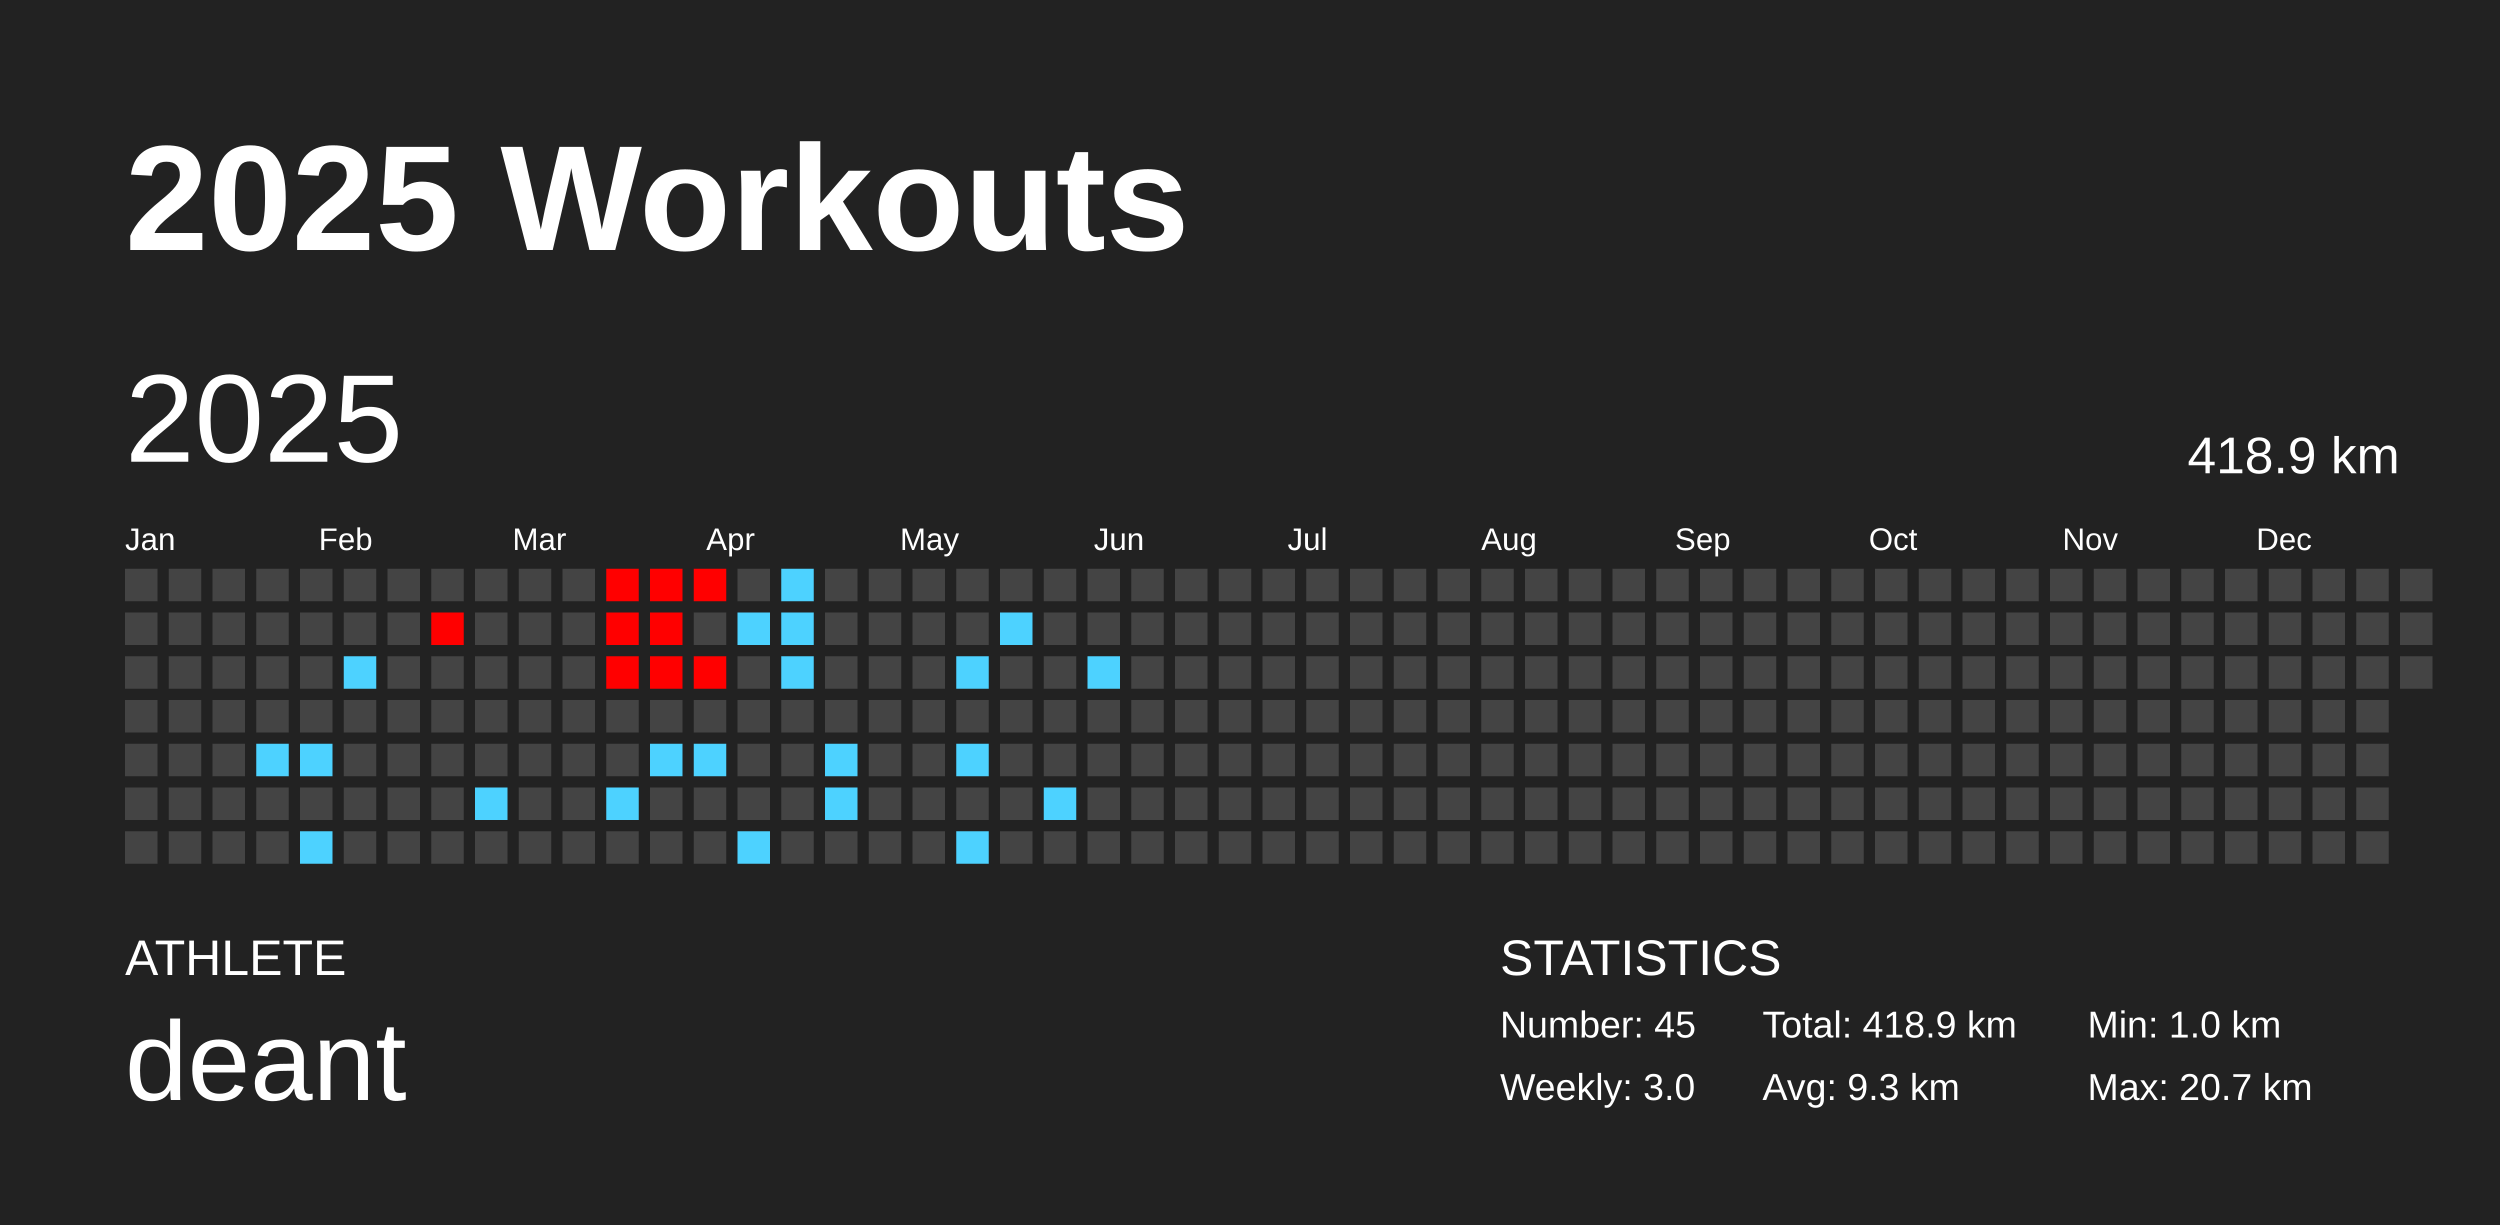
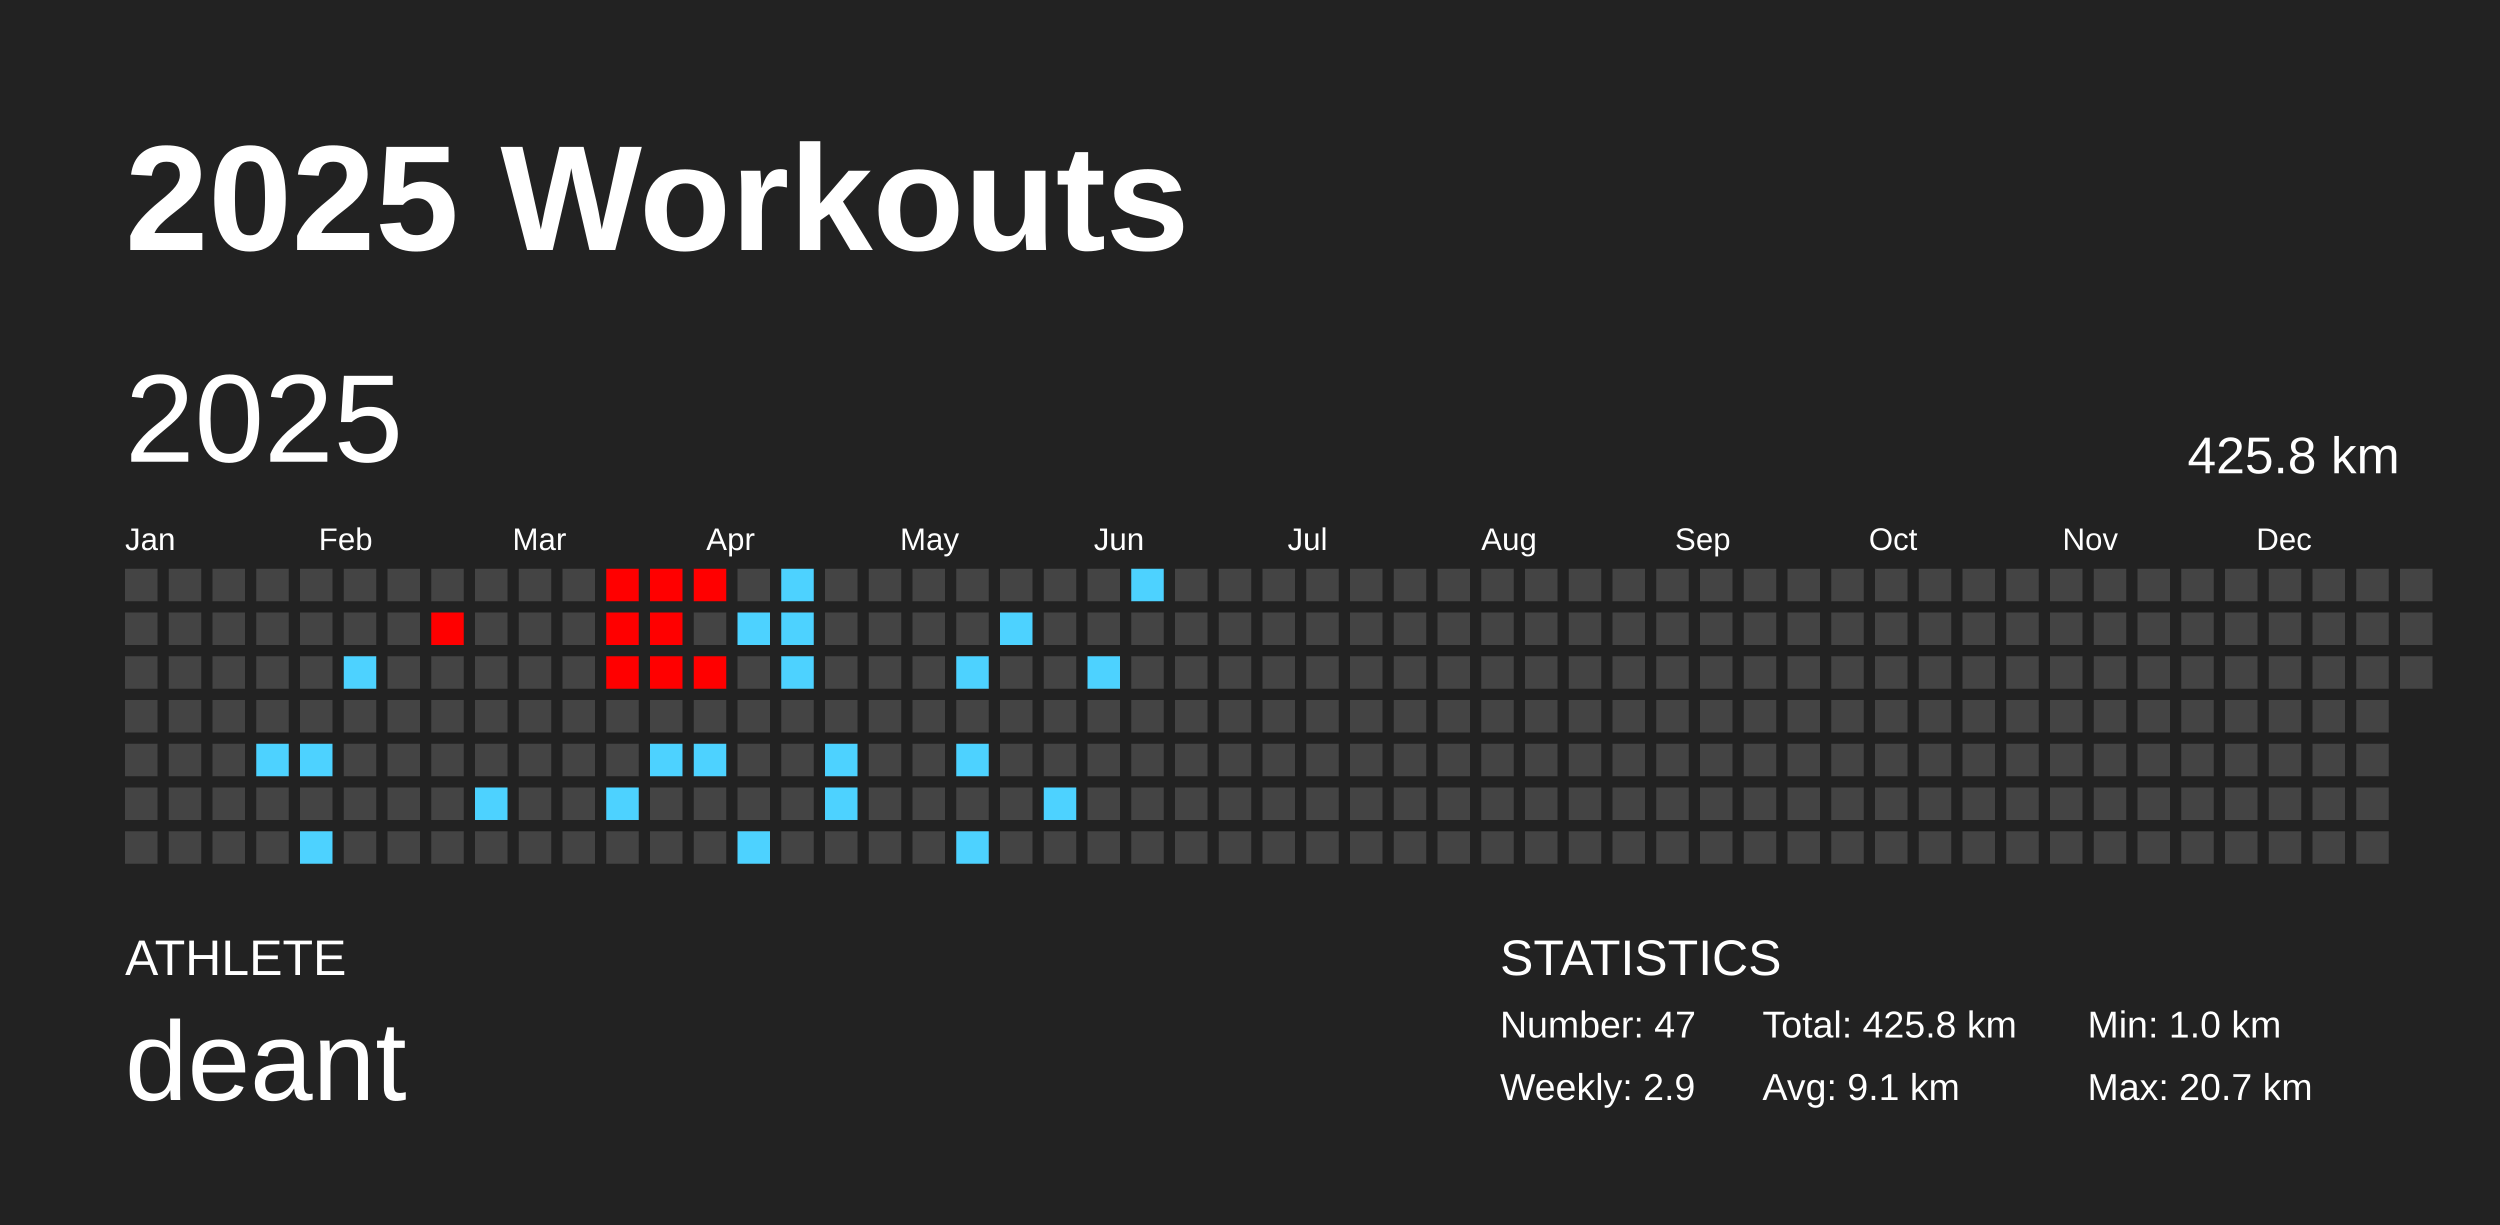
<svg xmlns="http://www.w3.org/2000/svg" baseProfile="full" height="98mm" version="1.1" viewBox="0,0,200,98" width="200mm">
  <defs />
  <rect fill="#222222" height="98" width="200" x="0" y="0" />
  <text fill="#FFFFFF" style="font-size:12px; font-family:Arial; font-weight:bold;" x="10" y="20">2025 Workouts</text>
  <text fill="#FFFFFF" style="font-size:4px; font-family:Arial" x="10" y="78">ATHLETE</text>
  <text fill="#FFFFFF" style="font-size:9px; font-family:Arial" x="10" y="88">deant</text>
  <text fill="#FFFFFF" style="font-size:4px; font-family:Arial" x="120" y="78">STATISTICS</text>
-   <text fill="#FFFFFF" style="font-size:3px; font-family:Arial" x="120" y="83">Number: 45</text>
-   <text fill="#FFFFFF" style="font-size:3px; font-family:Arial" x="120" y="88">Weekly: 3.0</text>
-   <text fill="#FFFFFF" style="font-size:3px; font-family:Arial" x="141" y="83">Total: 418.9 km</text>
-   <text fill="#FFFFFF" style="font-size:3px; font-family:Arial" x="141" y="88">Avg: 9.3 km</text>
+   <text fill="#FFFFFF" style="font-size:3px; font-family:Arial" x="120" y="83">Number: 47</text>
+   <text fill="#FFFFFF" style="font-size:3px; font-family:Arial" x="120" y="88">Weekly: 2.9</text>
+   <text fill="#FFFFFF" style="font-size:3px; font-family:Arial" x="141" y="83">Total: 425.8 km</text>
+   <text fill="#FFFFFF" style="font-size:3px; font-family:Arial" x="141" y="88">Avg: 9.1 km</text>
  <text fill="#FFFFFF" style="font-size:3px; font-family:Arial" x="167" y="83">Min: 1.0 km</text>
  <text fill="#FFFFFF" style="font-size:3px; font-family:Arial" x="167" y="88">Max: 20.7 km</text>
  <text dominant-baseline="hanging" fill="#FFFFFF" style="font-size:10.0px; font-family:Arial;" x="10" y="30">2025</text>
-   <text dominant-baseline="hanging" fill="#FFFFFF" style="font-size:4.125px; font-family:Arial;" x="175" y="35">418.9 km</text>
+   <text dominant-baseline="hanging" fill="#FFFFFF" style="font-size:4.125px; font-family:Arial;" x="175" y="35">425.8 km</text>
  <text fill="#FFFFFF" style="font-size:2.5px; font-family:Arial" x="10.0" y="44">Jan</text>
  <text fill="#FFFFFF" style="font-size:2.5px; font-family:Arial" x="25.5" y="44">Feb</text>
  <text fill="#FFFFFF" style="font-size:2.5px; font-family:Arial" x="41.0" y="44">Mar</text>
  <text fill="#FFFFFF" style="font-size:2.5px; font-family:Arial" x="56.5" y="44">Apr</text>
  <text fill="#FFFFFF" style="font-size:2.5px; font-family:Arial" x="72.0" y="44">May</text>
  <text fill="#FFFFFF" style="font-size:2.5px; font-family:Arial" x="87.5" y="44">Jun</text>
  <text fill="#FFFFFF" style="font-size:2.5px; font-family:Arial" x="103.0" y="44">Jul</text>
  <text fill="#FFFFFF" style="font-size:2.5px; font-family:Arial" x="118.5" y="44">Aug</text>
  <text fill="#FFFFFF" style="font-size:2.5px; font-family:Arial" x="134.0" y="44">Sep</text>
  <text fill="#FFFFFF" style="font-size:2.5px; font-family:Arial" x="149.5" y="44">Oct</text>
  <text fill="#FFFFFF" style="font-size:2.5px; font-family:Arial" x="165.0" y="44">Nov</text>
  <text fill="#FFFFFF" style="font-size:2.5px; font-family:Arial" x="180.5" y="44">Dec</text>
  <rect fill="#444444" height="2.6" width="2.6" x="10.0" y="45.5" />
  <rect fill="#444444" height="2.6" width="2.6" x="10.0" y="49.0" />
  <rect fill="#444444" height="2.6" width="2.6" x="10.0" y="52.5" />
  <rect fill="#444444" height="2.6" width="2.6" x="10.0" y="56.0" />
  <rect fill="#444444" height="2.6" width="2.6" x="10.0" y="59.5" />
  <rect fill="#444444" height="2.6" width="2.6" x="10.0" y="63.0" />
  <rect fill="#444444" height="2.6" width="2.6" x="10.0" y="66.5" />
  <rect fill="#444444" height="2.6" width="2.6" x="13.5" y="45.5" />
  <rect fill="#444444" height="2.6" width="2.6" x="13.5" y="49.0" />
  <rect fill="#444444" height="2.6" width="2.6" x="13.5" y="52.5" />
  <rect fill="#444444" height="2.6" width="2.6" x="13.5" y="56.0" />
  <rect fill="#444444" height="2.6" width="2.6" x="13.5" y="59.5" />
  <rect fill="#444444" height="2.6" width="2.6" x="13.5" y="63.0" />
  <rect fill="#444444" height="2.6" width="2.6" x="13.5" y="66.5" />
  <rect fill="#444444" height="2.6" width="2.6" x="17.0" y="45.5" />
  <rect fill="#444444" height="2.6" width="2.6" x="17.0" y="49.0" />
  <rect fill="#444444" height="2.6" width="2.6" x="17.0" y="52.5" />
  <rect fill="#444444" height="2.6" width="2.6" x="17.0" y="56.0" />
  <rect fill="#444444" height="2.6" width="2.6" x="17.0" y="59.5" />
  <rect fill="#444444" height="2.6" width="2.6" x="17.0" y="63.0" />
  <rect fill="#444444" height="2.6" width="2.6" x="17.0" y="66.5" />
  <rect fill="#444444" height="2.6" width="2.6" x="20.5" y="45.5" />
  <rect fill="#444444" height="2.6" width="2.6" x="20.5" y="49.0" />
  <rect fill="#444444" height="2.6" width="2.6" x="20.5" y="52.5" />
  <rect fill="#444444" height="2.6" width="2.6" x="20.5" y="56.0" />
  <rect fill="#4dd2ff" height="2.6" width="2.6" x="20.5" y="59.5" />
  <rect fill="#444444" height="2.6" width="2.6" x="20.5" y="63.0" />
  <rect fill="#444444" height="2.6" width="2.6" x="20.5" y="66.5" />
  <rect fill="#444444" height="2.6" width="2.6" x="24.0" y="45.5" />
  <rect fill="#444444" height="2.6" width="2.6" x="24.0" y="49.0" />
  <rect fill="#444444" height="2.6" width="2.6" x="24.0" y="52.5" />
  <rect fill="#444444" height="2.6" width="2.6" x="24.0" y="56.0" />
  <rect fill="#4dd2ff" height="2.6" width="2.6" x="24.0" y="59.5" />
  <rect fill="#444444" height="2.6" width="2.6" x="24.0" y="63.0" />
  <rect fill="#4dd2ff" height="2.6" width="2.6" x="24.0" y="66.5" />
  <rect fill="#444444" height="2.6" width="2.6" x="27.5" y="45.5" />
  <rect fill="#444444" height="2.6" width="2.6" x="27.5" y="49.0" />
  <rect fill="#4dd2ff" height="2.6" width="2.6" x="27.5" y="52.5" />
  <rect fill="#444444" height="2.6" width="2.6" x="27.5" y="56.0" />
  <rect fill="#444444" height="2.6" width="2.6" x="27.5" y="59.5" />
  <rect fill="#444444" height="2.6" width="2.6" x="27.5" y="63.0" />
  <rect fill="#444444" height="2.6" width="2.6" x="27.5" y="66.5" />
  <rect fill="#444444" height="2.6" width="2.6" x="31.0" y="45.5" />
  <rect fill="#444444" height="2.6" width="2.6" x="31.0" y="49.0" />
  <rect fill="#444444" height="2.6" width="2.6" x="31.0" y="52.5" />
  <rect fill="#444444" height="2.6" width="2.6" x="31.0" y="56.0" />
  <rect fill="#444444" height="2.6" width="2.6" x="31.0" y="59.5" />
  <rect fill="#444444" height="2.6" width="2.6" x="31.0" y="63.0" />
  <rect fill="#444444" height="2.6" width="2.6" x="31.0" y="66.5" />
  <rect fill="#444444" height="2.6" width="2.6" x="34.5" y="45.5" />
  <rect fill="red" height="2.6" width="2.6" x="34.5" y="49.0" />
  <rect fill="#444444" height="2.6" width="2.6" x="34.5" y="52.5" />
  <rect fill="#444444" height="2.6" width="2.6" x="34.5" y="56.0" />
  <rect fill="#444444" height="2.6" width="2.6" x="34.5" y="59.5" />
  <rect fill="#444444" height="2.6" width="2.6" x="34.5" y="63.0" />
  <rect fill="#444444" height="2.6" width="2.6" x="34.5" y="66.5" />
  <rect fill="#444444" height="2.6" width="2.6" x="38.0" y="45.5" />
  <rect fill="#444444" height="2.6" width="2.6" x="38.0" y="49.0" />
  <rect fill="#444444" height="2.6" width="2.6" x="38.0" y="52.5" />
  <rect fill="#444444" height="2.6" width="2.6" x="38.0" y="56.0" />
  <rect fill="#444444" height="2.6" width="2.6" x="38.0" y="59.5" />
  <rect fill="#4dd2ff" height="2.6" width="2.6" x="38.0" y="63.0" />
  <rect fill="#444444" height="2.6" width="2.6" x="38.0" y="66.5" />
  <rect fill="#444444" height="2.6" width="2.6" x="41.5" y="45.5" />
  <rect fill="#444444" height="2.6" width="2.6" x="41.5" y="49.0" />
  <rect fill="#444444" height="2.6" width="2.6" x="41.5" y="52.5" />
  <rect fill="#444444" height="2.6" width="2.6" x="41.5" y="56.0" />
  <rect fill="#444444" height="2.6" width="2.6" x="41.5" y="59.5" />
  <rect fill="#444444" height="2.6" width="2.6" x="41.5" y="63.0" />
  <rect fill="#444444" height="2.6" width="2.6" x="41.5" y="66.5" />
  <rect fill="#444444" height="2.6" width="2.6" x="45.0" y="45.5" />
  <rect fill="#444444" height="2.6" width="2.6" x="45.0" y="49.0" />
  <rect fill="#444444" height="2.6" width="2.6" x="45.0" y="52.5" />
  <rect fill="#444444" height="2.6" width="2.6" x="45.0" y="56.0" />
  <rect fill="#444444" height="2.6" width="2.6" x="45.0" y="59.5" />
  <rect fill="#444444" height="2.6" width="2.6" x="45.0" y="63.0" />
  <rect fill="#444444" height="2.6" width="2.6" x="45.0" y="66.5" />
  <rect fill="red" height="2.6" width="2.6" x="48.5" y="45.5" />
  <rect fill="red" height="2.6" width="2.6" x="48.5" y="49.0" />
  <rect fill="red" height="2.6" width="2.6" x="48.5" y="52.5" />
  <rect fill="#444444" height="2.6" width="2.6" x="48.5" y="56.0" />
  <rect fill="#444444" height="2.6" width="2.6" x="48.5" y="59.5" />
  <rect fill="#4dd2ff" height="2.6" width="2.6" x="48.5" y="63.0" />
  <rect fill="#444444" height="2.6" width="2.6" x="48.5" y="66.5" />
  <rect fill="red" height="2.6" width="2.6" x="52.0" y="45.5" />
  <rect fill="red" height="2.6" width="2.6" x="52.0" y="49.0" />
  <rect fill="red" height="2.6" width="2.6" x="52.0" y="52.5" />
  <rect fill="#444444" height="2.6" width="2.6" x="52.0" y="56.0" />
  <rect fill="#4dd2ff" height="2.6" width="2.6" x="52.0" y="59.5" />
  <rect fill="#444444" height="2.6" width="2.6" x="52.0" y="63.0" />
  <rect fill="#444444" height="2.6" width="2.6" x="52.0" y="66.5" />
  <rect fill="red" height="2.6" width="2.6" x="55.5" y="45.5" />
  <rect fill="#444444" height="2.6" width="2.6" x="55.5" y="49.0" />
  <rect fill="red" height="2.6" width="2.6" x="55.5" y="52.5" />
  <rect fill="#444444" height="2.6" width="2.6" x="55.5" y="56.0" />
  <rect fill="#4dd2ff" height="2.6" width="2.6" x="55.5" y="59.5" />
  <rect fill="#444444" height="2.6" width="2.6" x="55.5" y="63.0" />
  <rect fill="#444444" height="2.6" width="2.6" x="55.5" y="66.5" />
  <rect fill="#444444" height="2.6" width="2.6" x="59.0" y="45.5" />
  <rect fill="#4dd2ff" height="2.6" width="2.6" x="59.0" y="49.0" />
  <rect fill="#444444" height="2.6" width="2.6" x="59.0" y="52.5" />
  <rect fill="#444444" height="2.6" width="2.6" x="59.0" y="56.0" />
  <rect fill="#444444" height="2.6" width="2.6" x="59.0" y="59.5" />
  <rect fill="#444444" height="2.6" width="2.6" x="59.0" y="63.0" />
  <rect fill="#4dd2ff" height="2.6" width="2.6" x="59.0" y="66.5" />
  <rect fill="#4dd2ff" height="2.6" width="2.6" x="62.5" y="45.5" />
  <rect fill="#4dd2ff" height="2.6" width="2.6" x="62.5" y="49.0" />
  <rect fill="#4dd2ff" height="2.6" width="2.6" x="62.5" y="52.5" />
  <rect fill="#444444" height="2.6" width="2.6" x="62.5" y="56.0" />
  <rect fill="#444444" height="2.6" width="2.6" x="62.5" y="59.5" />
  <rect fill="#444444" height="2.6" width="2.6" x="62.5" y="63.0" />
  <rect fill="#444444" height="2.6" width="2.6" x="62.5" y="66.5" />
  <rect fill="#444444" height="2.6" width="2.6" x="66.0" y="45.5" />
  <rect fill="#444444" height="2.6" width="2.6" x="66.0" y="49.0" />
  <rect fill="#444444" height="2.6" width="2.6" x="66.0" y="52.5" />
  <rect fill="#444444" height="2.6" width="2.6" x="66.0" y="56.0" />
  <rect fill="#4dd2ff" height="2.6" width="2.6" x="66.0" y="59.5" />
  <rect fill="#4dd2ff" height="2.6" width="2.6" x="66.0" y="63.0" />
  <rect fill="#444444" height="2.6" width="2.6" x="66.0" y="66.5" />
  <rect fill="#444444" height="2.6" width="2.6" x="69.5" y="45.5" />
  <rect fill="#444444" height="2.6" width="2.6" x="69.5" y="49.0" />
  <rect fill="#444444" height="2.6" width="2.6" x="69.5" y="52.5" />
  <rect fill="#444444" height="2.6" width="2.6" x="69.5" y="56.0" />
  <rect fill="#444444" height="2.6" width="2.6" x="69.5" y="59.5" />
  <rect fill="#444444" height="2.6" width="2.6" x="69.5" y="63.0" />
  <rect fill="#444444" height="2.6" width="2.6" x="69.5" y="66.5" />
  <rect fill="#444444" height="2.6" width="2.6" x="73.0" y="45.5" />
  <rect fill="#444444" height="2.6" width="2.6" x="73.0" y="49.0" />
  <rect fill="#444444" height="2.6" width="2.6" x="73.0" y="52.5" />
  <rect fill="#444444" height="2.6" width="2.6" x="73.0" y="56.0" />
  <rect fill="#444444" height="2.6" width="2.6" x="73.0" y="59.5" />
  <rect fill="#444444" height="2.6" width="2.6" x="73.0" y="63.0" />
  <rect fill="#444444" height="2.6" width="2.6" x="73.0" y="66.5" />
  <rect fill="#444444" height="2.6" width="2.6" x="76.5" y="45.5" />
  <rect fill="#444444" height="2.6" width="2.6" x="76.5" y="49.0" />
  <rect fill="#4dd2ff" height="2.6" width="2.6" x="76.5" y="52.5" />
  <rect fill="#444444" height="2.6" width="2.6" x="76.5" y="56.0" />
  <rect fill="#4dd2ff" height="2.6" width="2.6" x="76.5" y="59.5" />
  <rect fill="#444444" height="2.6" width="2.6" x="76.5" y="63.0" />
  <rect fill="#4dd2ff" height="2.6" width="2.6" x="76.5" y="66.5" />
  <rect fill="#444444" height="2.6" width="2.6" x="80.0" y="45.5" />
  <rect fill="#4dd2ff" height="2.6" width="2.6" x="80.0" y="49.0" />
  <rect fill="#444444" height="2.6" width="2.6" x="80.0" y="52.5" />
  <rect fill="#444444" height="2.6" width="2.6" x="80.0" y="56.0" />
  <rect fill="#444444" height="2.6" width="2.6" x="80.0" y="59.5" />
  <rect fill="#444444" height="2.6" width="2.6" x="80.0" y="63.0" />
  <rect fill="#444444" height="2.6" width="2.6" x="80.0" y="66.5" />
  <rect fill="#444444" height="2.6" width="2.6" x="83.5" y="45.5" />
  <rect fill="#444444" height="2.6" width="2.6" x="83.5" y="49.0" />
  <rect fill="#444444" height="2.6" width="2.6" x="83.5" y="52.5" />
  <rect fill="#444444" height="2.6" width="2.6" x="83.5" y="56.0" />
  <rect fill="#444444" height="2.6" width="2.6" x="83.5" y="59.5" />
  <rect fill="#4dd2ff" height="2.6" width="2.6" x="83.5" y="63.0" />
  <rect fill="#444444" height="2.6" width="2.6" x="83.5" y="66.5" />
  <rect fill="#444444" height="2.6" width="2.6" x="87.0" y="45.5" />
  <rect fill="#444444" height="2.6" width="2.6" x="87.0" y="49.0" />
  <rect fill="#4dd2ff" height="2.6" width="2.6" x="87.0" y="52.5" />
  <rect fill="#444444" height="2.6" width="2.6" x="87.0" y="56.0" />
  <rect fill="#444444" height="2.6" width="2.6" x="87.0" y="59.5" />
  <rect fill="#444444" height="2.6" width="2.6" x="87.0" y="63.0" />
  <rect fill="#444444" height="2.6" width="2.6" x="87.0" y="66.5" />
-   <rect fill="#444444" height="2.6" width="2.6" x="90.5" y="45.5" />
+   <rect fill="#4dd2ff" height="2.6" width="2.6" x="90.5" y="45.5" />
  <rect fill="#444444" height="2.6" width="2.6" x="90.5" y="49.0" />
  <rect fill="#444444" height="2.6" width="2.6" x="90.5" y="52.5" />
  <rect fill="#444444" height="2.6" width="2.6" x="90.5" y="56.0" />
  <rect fill="#444444" height="2.6" width="2.6" x="90.5" y="59.5" />
  <rect fill="#444444" height="2.6" width="2.6" x="90.5" y="63.0" />
  <rect fill="#444444" height="2.6" width="2.6" x="90.5" y="66.5" />
  <rect fill="#444444" height="2.6" width="2.6" x="94.0" y="45.5" />
  <rect fill="#444444" height="2.6" width="2.6" x="94.0" y="49.0" />
  <rect fill="#444444" height="2.6" width="2.6" x="94.0" y="52.5" />
  <rect fill="#444444" height="2.6" width="2.6" x="94.0" y="56.0" />
  <rect fill="#444444" height="2.6" width="2.6" x="94.0" y="59.5" />
  <rect fill="#444444" height="2.6" width="2.6" x="94.0" y="63.0" />
  <rect fill="#444444" height="2.6" width="2.6" x="94.0" y="66.5" />
  <rect fill="#444444" height="2.6" width="2.6" x="97.5" y="45.5" />
  <rect fill="#444444" height="2.6" width="2.6" x="97.5" y="49.0" />
  <rect fill="#444444" height="2.6" width="2.6" x="97.5" y="52.5" />
  <rect fill="#444444" height="2.6" width="2.6" x="97.5" y="56.0" />
  <rect fill="#444444" height="2.6" width="2.6" x="97.5" y="59.5" />
  <rect fill="#444444" height="2.6" width="2.6" x="97.5" y="63.0" />
  <rect fill="#444444" height="2.6" width="2.6" x="97.5" y="66.5" />
  <rect fill="#444444" height="2.6" width="2.6" x="101.0" y="45.5" />
  <rect fill="#444444" height="2.6" width="2.6" x="101.0" y="49.0" />
  <rect fill="#444444" height="2.6" width="2.6" x="101.0" y="52.5" />
  <rect fill="#444444" height="2.6" width="2.6" x="101.0" y="56.0" />
  <rect fill="#444444" height="2.6" width="2.6" x="101.0" y="59.5" />
  <rect fill="#444444" height="2.6" width="2.6" x="101.0" y="63.0" />
  <rect fill="#444444" height="2.6" width="2.6" x="101.0" y="66.5" />
  <rect fill="#444444" height="2.6" width="2.6" x="104.5" y="45.5" />
  <rect fill="#444444" height="2.6" width="2.6" x="104.5" y="49.0" />
  <rect fill="#444444" height="2.6" width="2.6" x="104.5" y="52.5" />
  <rect fill="#444444" height="2.6" width="2.6" x="104.5" y="56.0" />
  <rect fill="#444444" height="2.6" width="2.6" x="104.5" y="59.5" />
  <rect fill="#444444" height="2.6" width="2.6" x="104.5" y="63.0" />
  <rect fill="#444444" height="2.6" width="2.6" x="104.5" y="66.5" />
  <rect fill="#444444" height="2.6" width="2.6" x="108.0" y="45.5" />
  <rect fill="#444444" height="2.6" width="2.6" x="108.0" y="49.0" />
  <rect fill="#444444" height="2.6" width="2.6" x="108.0" y="52.5" />
  <rect fill="#444444" height="2.6" width="2.6" x="108.0" y="56.0" />
  <rect fill="#444444" height="2.6" width="2.6" x="108.0" y="59.5" />
  <rect fill="#444444" height="2.6" width="2.6" x="108.0" y="63.0" />
  <rect fill="#444444" height="2.6" width="2.6" x="108.0" y="66.5" />
  <rect fill="#444444" height="2.6" width="2.6" x="111.5" y="45.5" />
  <rect fill="#444444" height="2.6" width="2.6" x="111.5" y="49.0" />
  <rect fill="#444444" height="2.6" width="2.6" x="111.5" y="52.5" />
  <rect fill="#444444" height="2.6" width="2.6" x="111.5" y="56.0" />
  <rect fill="#444444" height="2.6" width="2.6" x="111.5" y="59.5" />
  <rect fill="#444444" height="2.6" width="2.6" x="111.5" y="63.0" />
  <rect fill="#444444" height="2.6" width="2.6" x="111.5" y="66.5" />
  <rect fill="#444444" height="2.6" width="2.6" x="115.0" y="45.5" />
  <rect fill="#444444" height="2.6" width="2.6" x="115.0" y="49.0" />
  <rect fill="#444444" height="2.6" width="2.6" x="115.0" y="52.5" />
  <rect fill="#444444" height="2.6" width="2.6" x="115.0" y="56.0" />
  <rect fill="#444444" height="2.6" width="2.6" x="115.0" y="59.5" />
  <rect fill="#444444" height="2.6" width="2.6" x="115.0" y="63.0" />
  <rect fill="#444444" height="2.6" width="2.6" x="115.0" y="66.5" />
  <rect fill="#444444" height="2.6" width="2.6" x="118.5" y="45.5" />
  <rect fill="#444444" height="2.6" width="2.6" x="118.5" y="49.0" />
  <rect fill="#444444" height="2.6" width="2.6" x="118.5" y="52.5" />
  <rect fill="#444444" height="2.6" width="2.6" x="118.5" y="56.0" />
  <rect fill="#444444" height="2.6" width="2.6" x="118.5" y="59.5" />
  <rect fill="#444444" height="2.6" width="2.6" x="118.5" y="63.0" />
  <rect fill="#444444" height="2.6" width="2.6" x="118.5" y="66.5" />
  <rect fill="#444444" height="2.6" width="2.6" x="122.0" y="45.5" />
  <rect fill="#444444" height="2.6" width="2.6" x="122.0" y="49.0" />
  <rect fill="#444444" height="2.6" width="2.6" x="122.0" y="52.5" />
  <rect fill="#444444" height="2.6" width="2.6" x="122.0" y="56.0" />
  <rect fill="#444444" height="2.6" width="2.6" x="122.0" y="59.5" />
  <rect fill="#444444" height="2.6" width="2.6" x="122.0" y="63.0" />
  <rect fill="#444444" height="2.6" width="2.6" x="122.0" y="66.5" />
  <rect fill="#444444" height="2.6" width="2.6" x="125.5" y="45.5" />
  <rect fill="#444444" height="2.6" width="2.6" x="125.5" y="49.0" />
  <rect fill="#444444" height="2.6" width="2.6" x="125.5" y="52.5" />
  <rect fill="#444444" height="2.6" width="2.6" x="125.5" y="56.0" />
  <rect fill="#444444" height="2.6" width="2.6" x="125.5" y="59.5" />
  <rect fill="#444444" height="2.6" width="2.6" x="125.5" y="63.0" />
  <rect fill="#444444" height="2.6" width="2.6" x="125.5" y="66.5" />
  <rect fill="#444444" height="2.6" width="2.6" x="129.0" y="45.5" />
  <rect fill="#444444" height="2.6" width="2.6" x="129.0" y="49.0" />
  <rect fill="#444444" height="2.6" width="2.6" x="129.0" y="52.5" />
  <rect fill="#444444" height="2.6" width="2.6" x="129.0" y="56.0" />
  <rect fill="#444444" height="2.6" width="2.6" x="129.0" y="59.5" />
  <rect fill="#444444" height="2.6" width="2.6" x="129.0" y="63.0" />
  <rect fill="#444444" height="2.6" width="2.6" x="129.0" y="66.5" />
  <rect fill="#444444" height="2.6" width="2.6" x="132.5" y="45.5" />
  <rect fill="#444444" height="2.6" width="2.6" x="132.5" y="49.0" />
  <rect fill="#444444" height="2.6" width="2.6" x="132.5" y="52.5" />
  <rect fill="#444444" height="2.6" width="2.6" x="132.5" y="56.0" />
  <rect fill="#444444" height="2.6" width="2.6" x="132.5" y="59.5" />
  <rect fill="#444444" height="2.6" width="2.6" x="132.5" y="63.0" />
  <rect fill="#444444" height="2.6" width="2.6" x="132.5" y="66.5" />
  <rect fill="#444444" height="2.6" width="2.6" x="136.0" y="45.5" />
  <rect fill="#444444" height="2.6" width="2.6" x="136.0" y="49.0" />
  <rect fill="#444444" height="2.6" width="2.6" x="136.0" y="52.5" />
  <rect fill="#444444" height="2.6" width="2.6" x="136.0" y="56.0" />
  <rect fill="#444444" height="2.6" width="2.6" x="136.0" y="59.5" />
  <rect fill="#444444" height="2.6" width="2.6" x="136.0" y="63.0" />
  <rect fill="#444444" height="2.6" width="2.6" x="136.0" y="66.5" />
  <rect fill="#444444" height="2.6" width="2.6" x="139.5" y="45.5" />
  <rect fill="#444444" height="2.6" width="2.6" x="139.5" y="49.0" />
  <rect fill="#444444" height="2.6" width="2.6" x="139.5" y="52.5" />
  <rect fill="#444444" height="2.6" width="2.6" x="139.5" y="56.0" />
  <rect fill="#444444" height="2.6" width="2.6" x="139.5" y="59.5" />
  <rect fill="#444444" height="2.6" width="2.6" x="139.5" y="63.0" />
  <rect fill="#444444" height="2.6" width="2.6" x="139.5" y="66.5" />
  <rect fill="#444444" height="2.6" width="2.6" x="143.0" y="45.5" />
  <rect fill="#444444" height="2.6" width="2.6" x="143.0" y="49.0" />
  <rect fill="#444444" height="2.6" width="2.6" x="143.0" y="52.5" />
  <rect fill="#444444" height="2.6" width="2.6" x="143.0" y="56.0" />
  <rect fill="#444444" height="2.6" width="2.6" x="143.0" y="59.5" />
  <rect fill="#444444" height="2.6" width="2.6" x="143.0" y="63.0" />
  <rect fill="#444444" height="2.6" width="2.6" x="143.0" y="66.5" />
  <rect fill="#444444" height="2.6" width="2.6" x="146.5" y="45.5" />
  <rect fill="#444444" height="2.6" width="2.6" x="146.5" y="49.0" />
  <rect fill="#444444" height="2.6" width="2.6" x="146.5" y="52.5" />
  <rect fill="#444444" height="2.6" width="2.6" x="146.5" y="56.0" />
  <rect fill="#444444" height="2.6" width="2.6" x="146.5" y="59.5" />
  <rect fill="#444444" height="2.6" width="2.6" x="146.5" y="63.0" />
  <rect fill="#444444" height="2.6" width="2.6" x="146.5" y="66.5" />
  <rect fill="#444444" height="2.6" width="2.6" x="150.0" y="45.5" />
  <rect fill="#444444" height="2.6" width="2.6" x="150.0" y="49.0" />
  <rect fill="#444444" height="2.6" width="2.6" x="150.0" y="52.5" />
  <rect fill="#444444" height="2.6" width="2.6" x="150.0" y="56.0" />
  <rect fill="#444444" height="2.6" width="2.6" x="150.0" y="59.5" />
  <rect fill="#444444" height="2.6" width="2.6" x="150.0" y="63.0" />
  <rect fill="#444444" height="2.6" width="2.6" x="150.0" y="66.5" />
  <rect fill="#444444" height="2.6" width="2.6" x="153.5" y="45.5" />
  <rect fill="#444444" height="2.6" width="2.6" x="153.5" y="49.0" />
  <rect fill="#444444" height="2.6" width="2.6" x="153.5" y="52.5" />
  <rect fill="#444444" height="2.6" width="2.6" x="153.5" y="56.0" />
  <rect fill="#444444" height="2.6" width="2.6" x="153.5" y="59.5" />
  <rect fill="#444444" height="2.6" width="2.6" x="153.5" y="63.0" />
  <rect fill="#444444" height="2.6" width="2.6" x="153.5" y="66.5" />
  <rect fill="#444444" height="2.6" width="2.6" x="157.0" y="45.5" />
  <rect fill="#444444" height="2.6" width="2.6" x="157.0" y="49.0" />
  <rect fill="#444444" height="2.6" width="2.6" x="157.0" y="52.5" />
  <rect fill="#444444" height="2.6" width="2.6" x="157.0" y="56.0" />
  <rect fill="#444444" height="2.6" width="2.6" x="157.0" y="59.5" />
  <rect fill="#444444" height="2.6" width="2.6" x="157.0" y="63.0" />
  <rect fill="#444444" height="2.6" width="2.6" x="157.0" y="66.5" />
  <rect fill="#444444" height="2.6" width="2.6" x="160.5" y="45.5" />
  <rect fill="#444444" height="2.6" width="2.6" x="160.5" y="49.0" />
  <rect fill="#444444" height="2.6" width="2.6" x="160.5" y="52.5" />
  <rect fill="#444444" height="2.6" width="2.6" x="160.5" y="56.0" />
  <rect fill="#444444" height="2.6" width="2.6" x="160.5" y="59.5" />
  <rect fill="#444444" height="2.6" width="2.6" x="160.5" y="63.0" />
  <rect fill="#444444" height="2.6" width="2.6" x="160.5" y="66.5" />
  <rect fill="#444444" height="2.6" width="2.6" x="164.0" y="45.5" />
  <rect fill="#444444" height="2.6" width="2.6" x="164.0" y="49.0" />
  <rect fill="#444444" height="2.6" width="2.6" x="164.0" y="52.5" />
  <rect fill="#444444" height="2.6" width="2.6" x="164.0" y="56.0" />
  <rect fill="#444444" height="2.6" width="2.6" x="164.0" y="59.5" />
  <rect fill="#444444" height="2.6" width="2.6" x="164.0" y="63.0" />
  <rect fill="#444444" height="2.6" width="2.6" x="164.0" y="66.5" />
  <rect fill="#444444" height="2.6" width="2.6" x="167.5" y="45.5" />
  <rect fill="#444444" height="2.6" width="2.6" x="167.5" y="49.0" />
  <rect fill="#444444" height="2.6" width="2.6" x="167.5" y="52.5" />
  <rect fill="#444444" height="2.6" width="2.6" x="167.5" y="56.0" />
  <rect fill="#444444" height="2.6" width="2.6" x="167.5" y="59.5" />
  <rect fill="#444444" height="2.6" width="2.6" x="167.5" y="63.0" />
  <rect fill="#444444" height="2.6" width="2.6" x="167.5" y="66.5" />
  <rect fill="#444444" height="2.6" width="2.6" x="171.0" y="45.5" />
  <rect fill="#444444" height="2.6" width="2.6" x="171.0" y="49.0" />
  <rect fill="#444444" height="2.6" width="2.6" x="171.0" y="52.5" />
  <rect fill="#444444" height="2.6" width="2.6" x="171.0" y="56.0" />
  <rect fill="#444444" height="2.6" width="2.6" x="171.0" y="59.5" />
  <rect fill="#444444" height="2.6" width="2.6" x="171.0" y="63.0" />
  <rect fill="#444444" height="2.6" width="2.6" x="171.0" y="66.5" />
  <rect fill="#444444" height="2.6" width="2.6" x="174.5" y="45.5" />
  <rect fill="#444444" height="2.6" width="2.6" x="174.5" y="49.0" />
  <rect fill="#444444" height="2.6" width="2.6" x="174.5" y="52.5" />
  <rect fill="#444444" height="2.6" width="2.6" x="174.5" y="56.0" />
  <rect fill="#444444" height="2.6" width="2.6" x="174.5" y="59.5" />
  <rect fill="#444444" height="2.6" width="2.6" x="174.5" y="63.0" />
  <rect fill="#444444" height="2.6" width="2.6" x="174.5" y="66.5" />
  <rect fill="#444444" height="2.6" width="2.6" x="178.0" y="45.5" />
  <rect fill="#444444" height="2.6" width="2.6" x="178.0" y="49.0" />
  <rect fill="#444444" height="2.6" width="2.6" x="178.0" y="52.5" />
  <rect fill="#444444" height="2.6" width="2.6" x="178.0" y="56.0" />
  <rect fill="#444444" height="2.6" width="2.6" x="178.0" y="59.5" />
  <rect fill="#444444" height="2.6" width="2.6" x="178.0" y="63.0" />
  <rect fill="#444444" height="2.6" width="2.6" x="178.0" y="66.5" />
  <rect fill="#444444" height="2.6" width="2.6" x="181.5" y="45.5" />
  <rect fill="#444444" height="2.6" width="2.6" x="181.5" y="49.0" />
  <rect fill="#444444" height="2.6" width="2.6" x="181.5" y="52.5" />
  <rect fill="#444444" height="2.6" width="2.6" x="181.5" y="56.0" />
  <rect fill="#444444" height="2.6" width="2.6" x="181.5" y="59.5" />
  <rect fill="#444444" height="2.6" width="2.6" x="181.5" y="63.0" />
  <rect fill="#444444" height="2.6" width="2.6" x="181.5" y="66.5" />
  <rect fill="#444444" height="2.6" width="2.6" x="185.0" y="45.5" />
  <rect fill="#444444" height="2.6" width="2.6" x="185.0" y="49.0" />
  <rect fill="#444444" height="2.6" width="2.6" x="185.0" y="52.5" />
  <rect fill="#444444" height="2.6" width="2.6" x="185.0" y="56.0" />
  <rect fill="#444444" height="2.6" width="2.6" x="185.0" y="59.5" />
  <rect fill="#444444" height="2.6" width="2.6" x="185.0" y="63.0" />
  <rect fill="#444444" height="2.6" width="2.6" x="185.0" y="66.5" />
  <rect fill="#444444" height="2.6" width="2.6" x="188.5" y="45.5" />
  <rect fill="#444444" height="2.6" width="2.6" x="188.5" y="49.0" />
  <rect fill="#444444" height="2.6" width="2.6" x="188.5" y="52.5" />
  <rect fill="#444444" height="2.6" width="2.6" x="188.5" y="56.0" />
  <rect fill="#444444" height="2.6" width="2.6" x="188.5" y="59.5" />
  <rect fill="#444444" height="2.6" width="2.6" x="188.5" y="63.0" />
  <rect fill="#444444" height="2.6" width="2.6" x="188.5" y="66.5" />
  <rect fill="#444444" height="2.6" width="2.6" x="192.0" y="45.5" />
  <rect fill="#444444" height="2.6" width="2.6" x="192.0" y="49.0" />
  <rect fill="#444444" height="2.6" width="2.6" x="192.0" y="52.5" />
</svg>
